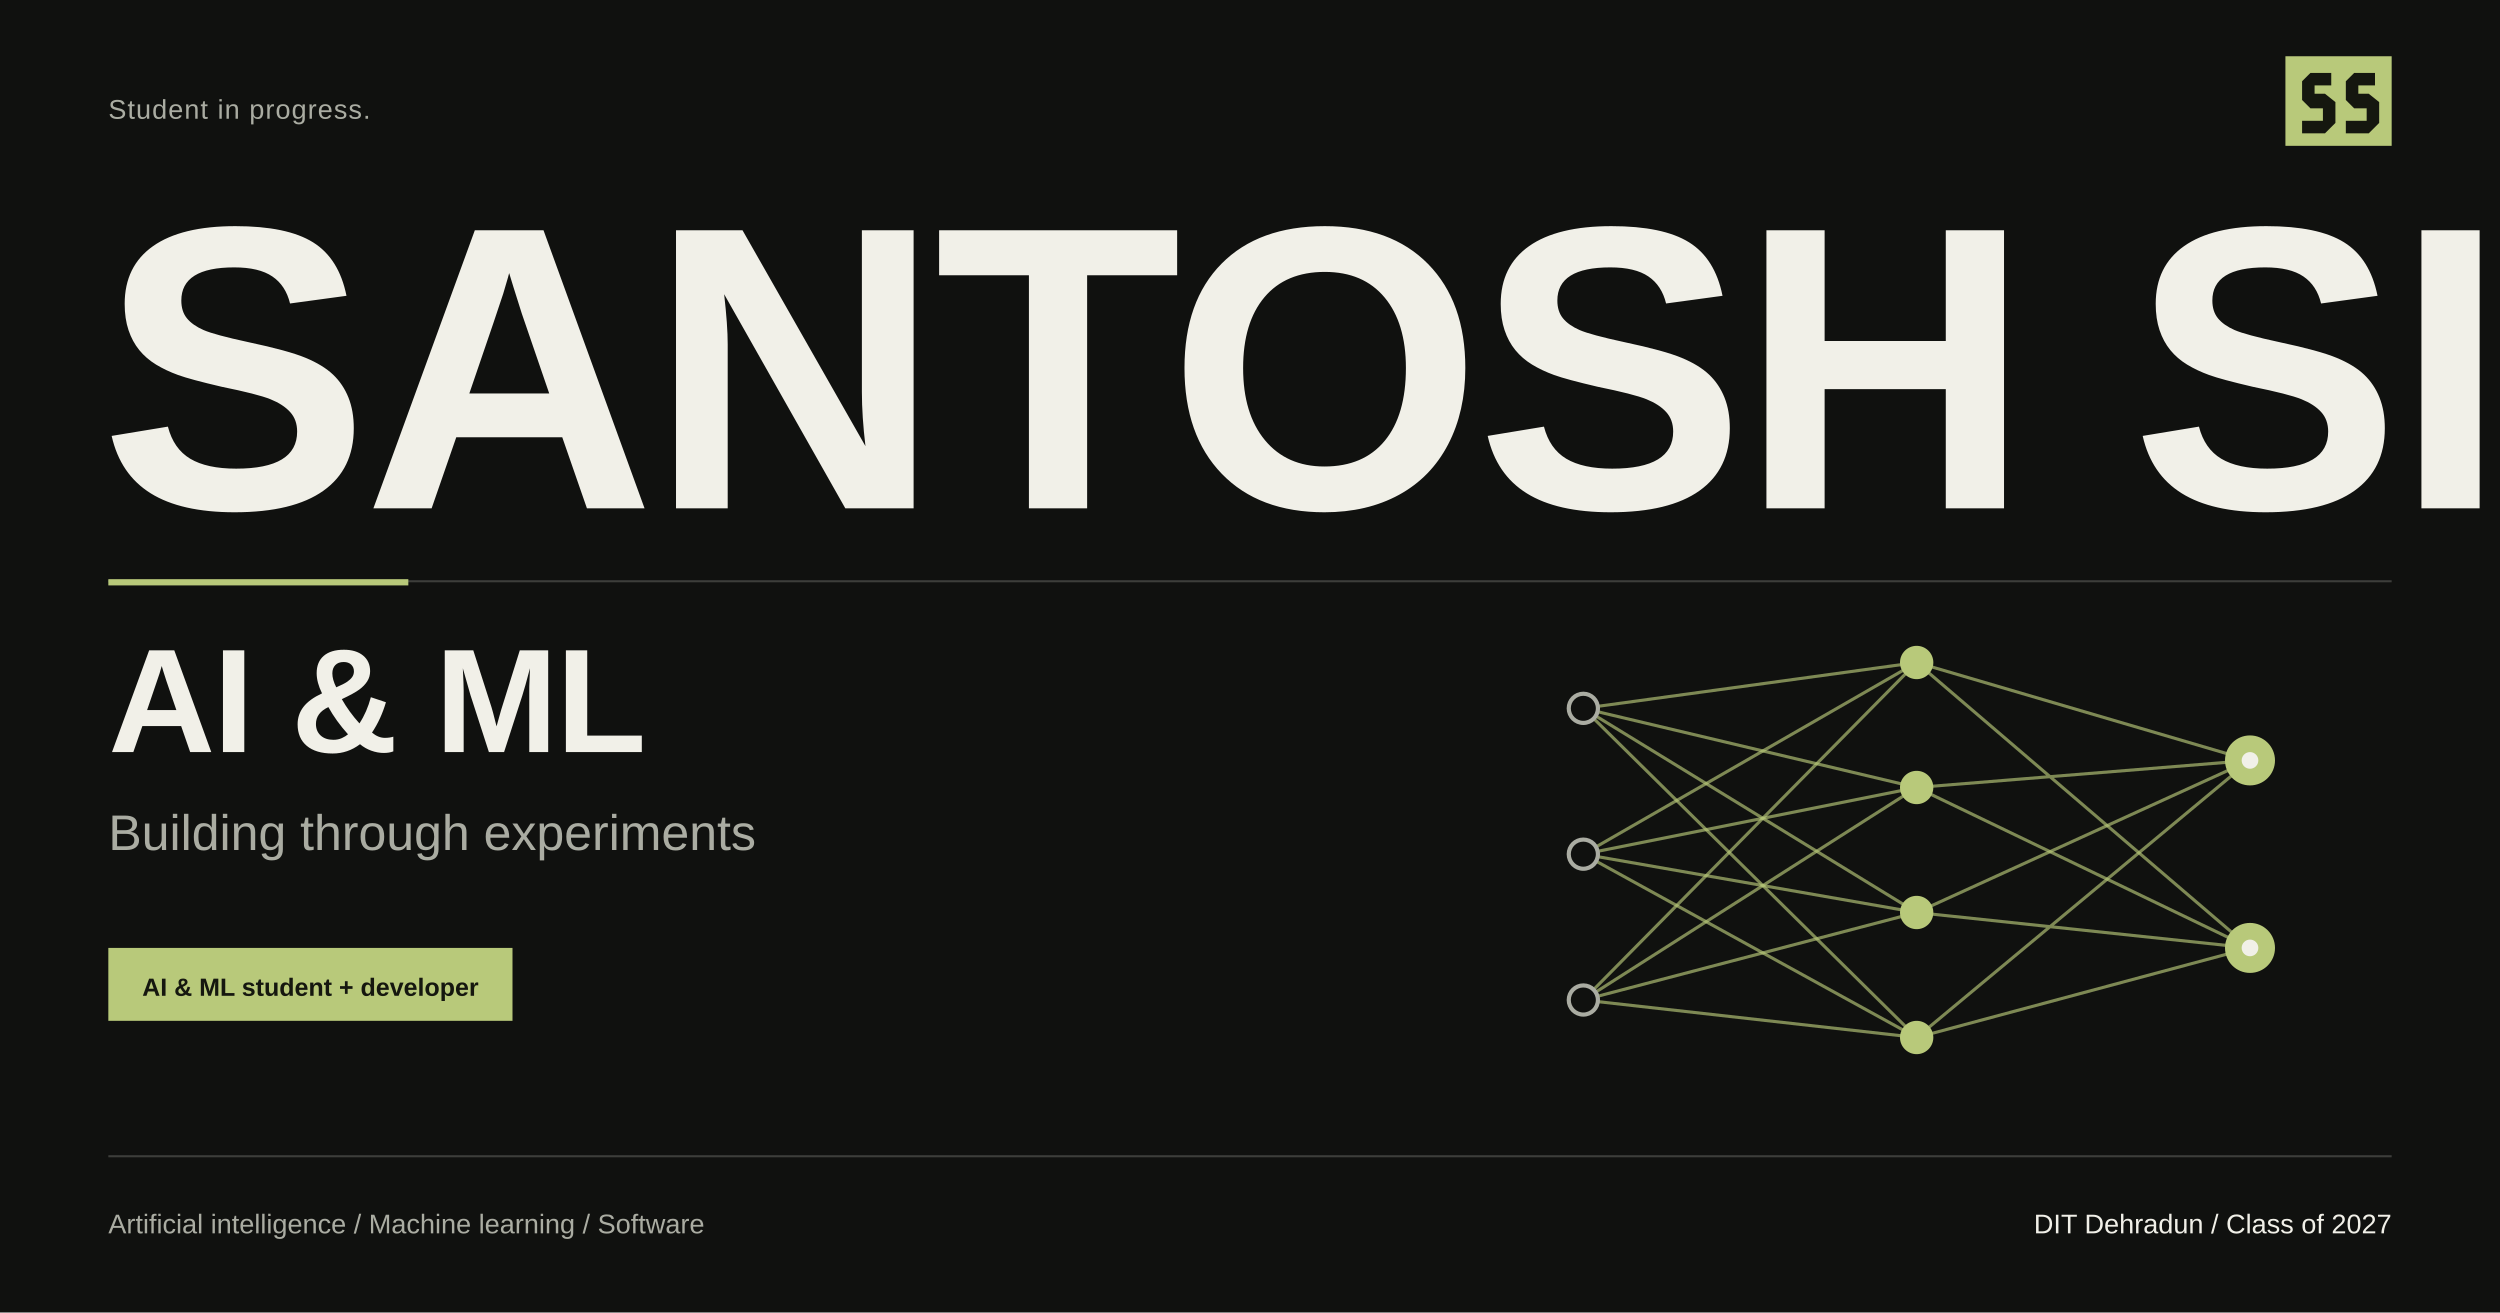
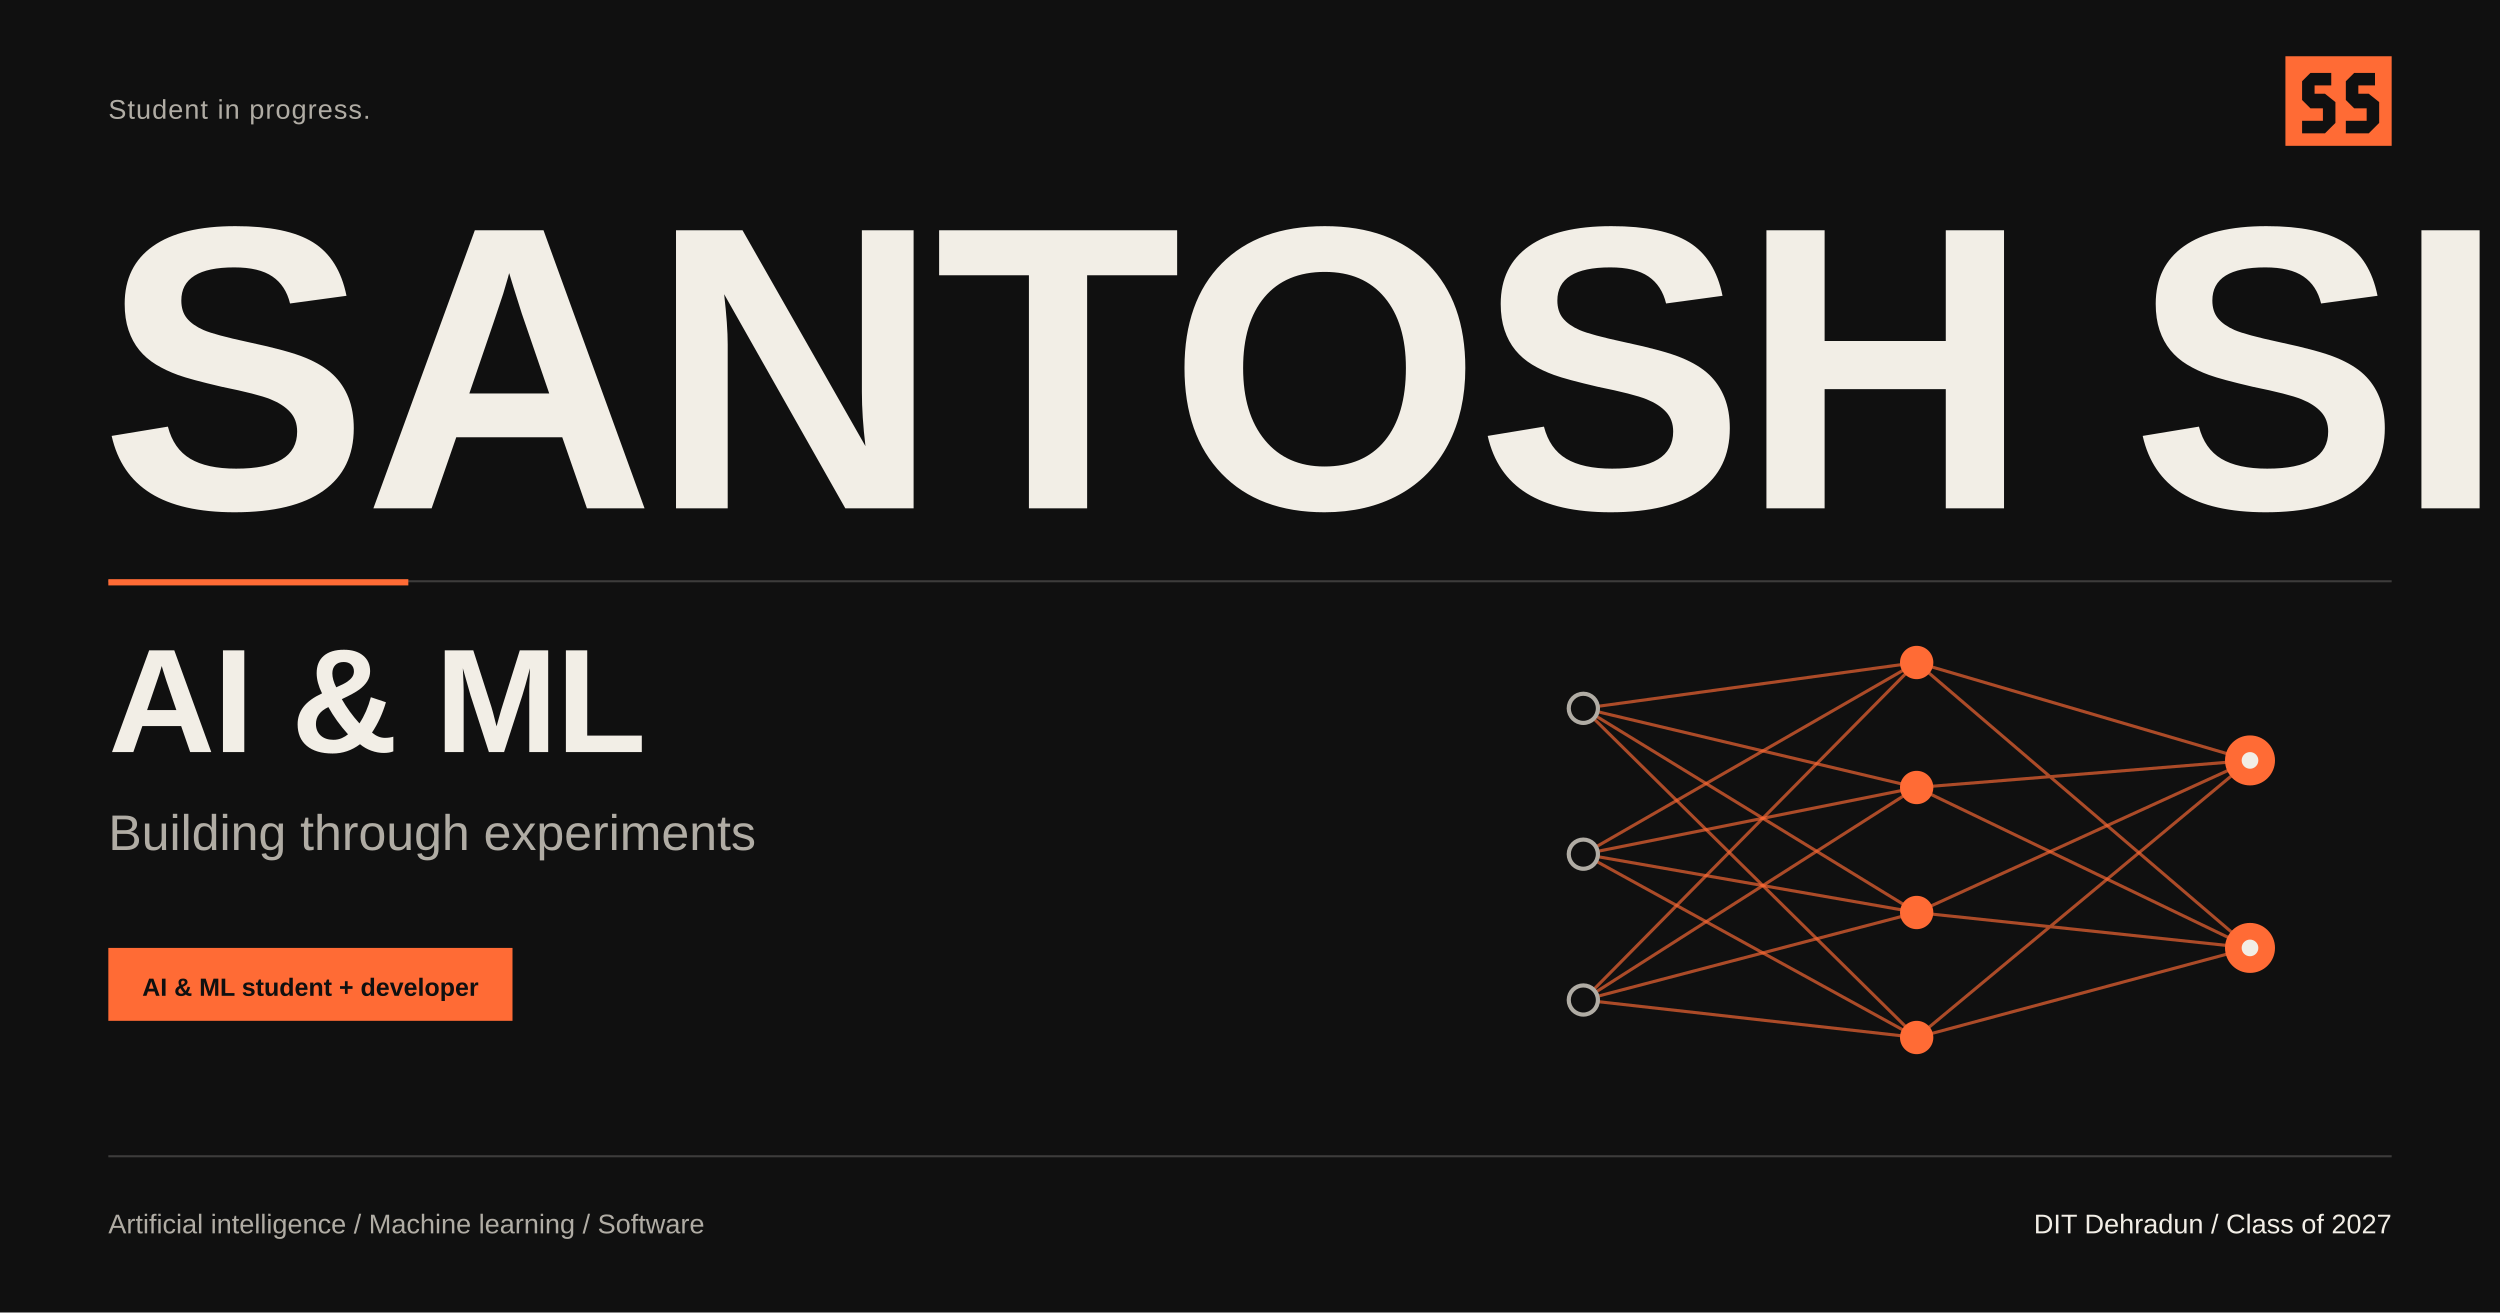
<svg xmlns="http://www.w3.org/2000/svg" width="1200" height="630" viewBox="0 0 1200 630" role="img" aria-labelledby="title desc">
-   <rect width="1200" height="630" fill="#10110f" />
-   <text x="52" y="57" fill="#aaaca2" font-family="'DM Sans', Arial, sans-serif" font-size="13" letter-spacing=".5">Student in progress.</text>
+   <rect width="1200" height="630" fill="#101010" />
+   <text x="52" y="57" fill="#b0aca4" font-family="'DM Sans', Arial, sans-serif" font-size="13" letter-spacing=".5">Student in progress.</text>
  <g transform="translate(1097 27)">
-     <rect width="51" height="43" rx="0" fill="#b8c97a" />
-     <path d="M22 8H12l-4 4v9l4 4h6v6H8v6h11l5-5V22l-5-4h-5v-4h8zM43 8H33l-4 4v9l4 4h6v6H29v6h11l5-5V22l-5-4h-5v-4h8z" fill="#15170f" />
+     <rect width="51" height="43" rx="0" fill="#ff6b35" />
+     <path d="M22 8H12l-4 4v9l4 4h6v6H8v6h11l5-5V22l-5-4h-5v-4h8zM43 8H33l-4 4v9l4 4h6v6H29v6h11l5-5V22l-5-4h-5v-4h8z" fill="#101010" />
  </g>
-   <text x="48" y="244" fill="#f1f0e8" font-family="'Big Shoulders Display', 'Arial Narrow', Arial, sans-serif" font-size="194" font-weight="800" letter-spacing="-3" textLength="1104" lengthAdjust="spacingAndGlyphs">SANTOSH SINGH</text>
-   <path d="M52 279h1096" stroke="#f1f0e8" stroke-opacity=".2" />
-   <rect x="52" y="278" width="144" height="3" fill="#b8c97a" />
-   <text x="52" y="361" fill="#f1f0e8" font-family="'Big Shoulders Display', 'Arial Narrow', Arial, sans-serif" font-size="71" font-weight="700" letter-spacing="-1">AI &amp; ML</text>
-   <text x="52" y="408" fill="#aaaca2" font-family="'DM Sans', Arial, sans-serif" font-size="24">Building through experiments</text>
+   <text x="48" y="244" fill="#f2eee6" font-family="'Big Shoulders Display', 'Arial Narrow', Arial, sans-serif" font-size="194" font-weight="800" letter-spacing="-3" textLength="1104" lengthAdjust="spacingAndGlyphs">SANTOSH SINGH</text>
+   <path d="M52 279h1096" stroke="#f2eee6" stroke-opacity=".2" />
+   <rect x="52" y="278" width="144" height="3" fill="#ff6b35" />
+   <text x="52" y="361" fill="#f2eee6" font-family="'Big Shoulders Display', 'Arial Narrow', Arial, sans-serif" font-size="71" font-weight="700" letter-spacing="-1">AI &amp; ML</text>
+   <text x="52" y="408" fill="#b0aca4" font-family="'DM Sans', Arial, sans-serif" font-size="24">Building through experiments</text>
  <g transform="translate(52 455)">
-     <rect width="194" height="35" rx="0" fill="#b8c97a" />
-     <text x="97" y="23" fill="#15170f" font-family="'DM Sans', Arial, sans-serif" font-size="12" font-weight="600" text-anchor="middle">AI &amp; ML student + developer</text>
+     <rect width="194" height="35" rx="0" fill="#ff6b35" />
+     <text x="97" y="23" fill="#101010" font-family="'DM Sans', Arial, sans-serif" font-size="12" font-weight="600" text-anchor="middle">AI &amp; ML student + developer</text>
  </g>
-   <g fill="none" stroke="#b8c97a" stroke-width="1.5" stroke-opacity=".65">
+   <g fill="none" stroke="#ff6b35" stroke-width="1.5" stroke-opacity=".65">
    <path d="M760 340L920 318M760 340L920 378M760 340L920 438M760 340L920 498" />
    <path d="M760 410L920 318M760 410L920 378M760 410L920 438M760 410L920 498" />
    <path d="M760 480L920 318M760 480L920 378M760 480L920 438M760 480L920 498" />
    <path d="M920 318L1080 365M920 318L1080 455M920 378L1080 365M920 378L1080 455" />
    <path d="M920 438L1080 365M920 438L1080 455M920 498L1080 365M920 498L1080 455" />
  </g>
-   <g fill="#10110f" stroke="#aaaca2" stroke-width="2">
+   <g fill="#101010" stroke="#b0aca4" stroke-width="2">
    <circle cx="760" cy="340" r="7" />
    <circle cx="760" cy="410" r="7" />
    <circle cx="760" cy="480" r="7" />
  </g>
-   <g fill="#b8c97a">
+   <g fill="#ff6b35">
    <circle cx="920" cy="318" r="8" />
    <circle cx="920" cy="378" r="8" />
    <circle cx="920" cy="438" r="8" />
    <circle cx="920" cy="498" r="8" />
    <circle cx="1080" cy="365" r="12" />
    <circle cx="1080" cy="455" r="12" />
  </g>
-   <g fill="#f1f0e8">
+   <g fill="#f2eee6">
    <circle cx="1080" cy="365" r="4" />
    <circle cx="1080" cy="455" r="4" />
  </g>
-   <path d="M52 555h1096" stroke="#f1f0e8" stroke-opacity=".2" />
-   <text x="52" y="592" fill="#aaaca2" font-family="'DM Sans', Arial, sans-serif" font-size="13">Artificial intelligence / Machine learning / Software</text>
-   <text x="1148" y="592" fill="#f1f0e8" font-family="'DM Sans', Arial, sans-serif" font-size="13" text-anchor="end">DIT Dehradun / Class of 2027</text>
+   <path d="M52 555h1096" stroke="#f2eee6" stroke-opacity=".2" />
+   <text x="52" y="592" fill="#b0aca4" font-family="'DM Sans', Arial, sans-serif" font-size="13">Artificial intelligence / Machine learning / Software</text>
+   <text x="1148" y="592" fill="#f2eee6" font-family="'DM Sans', Arial, sans-serif" font-size="13" text-anchor="end">DIT Dehradun / Class of 2027</text>
</svg>
